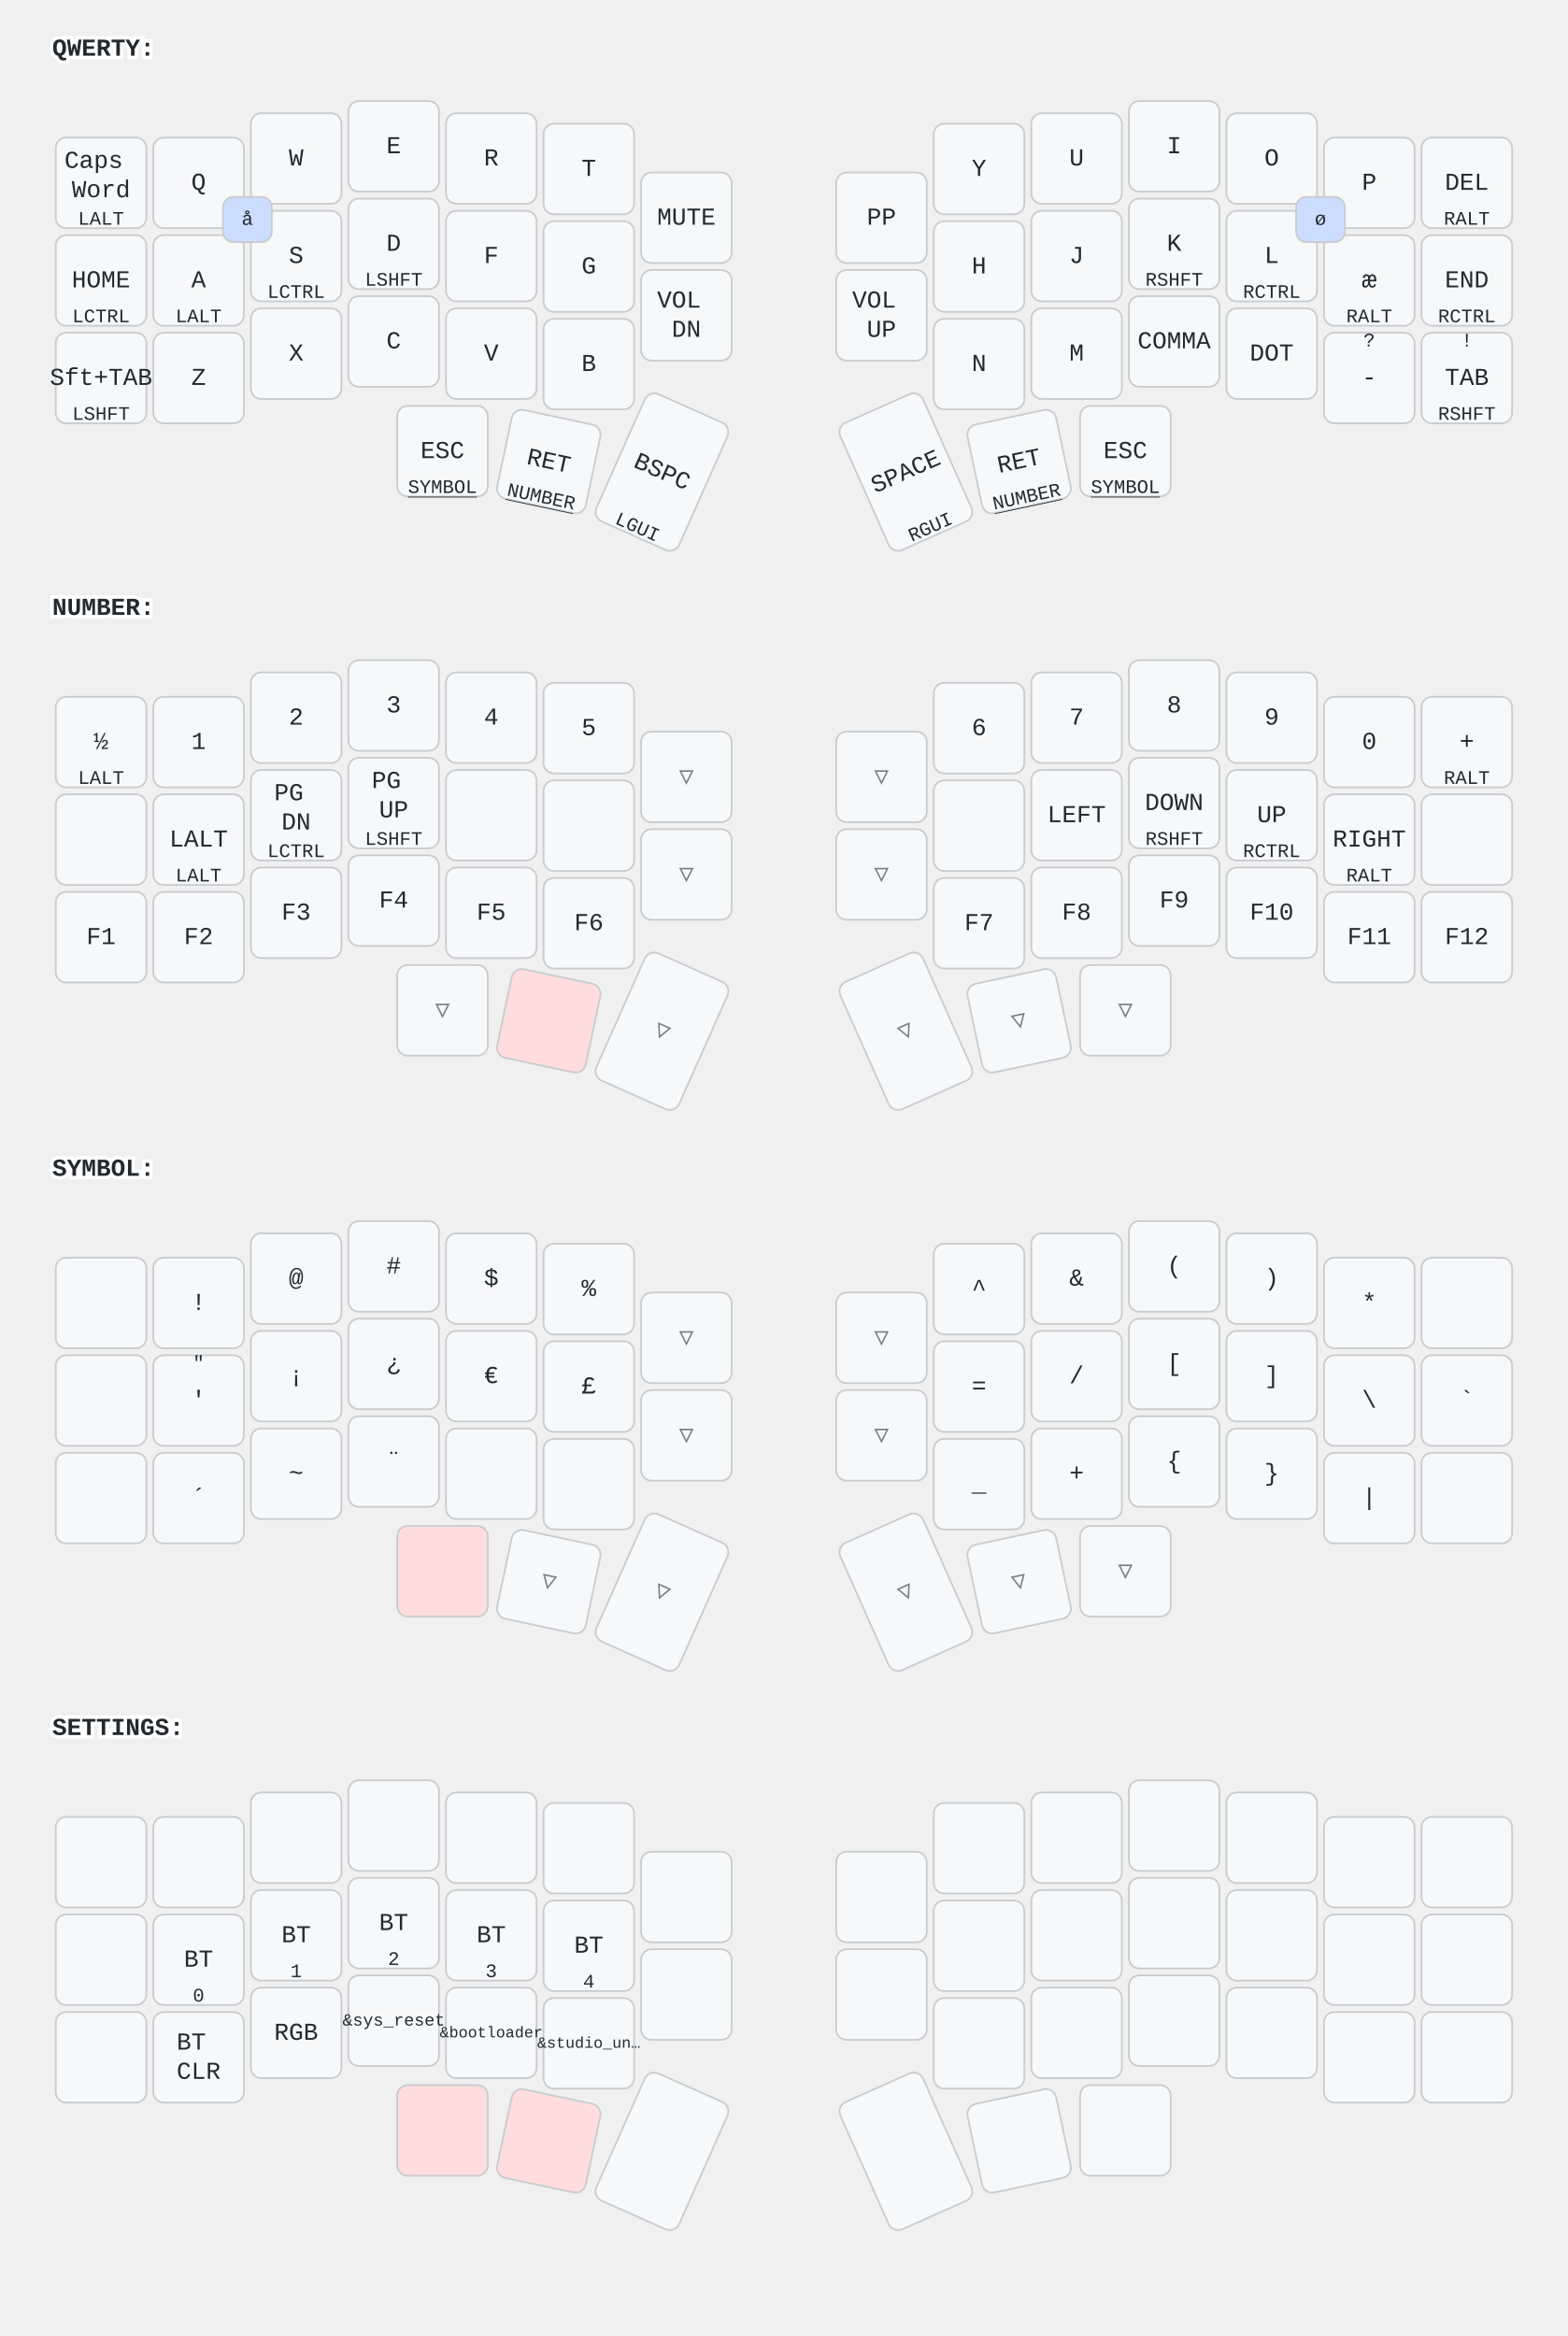
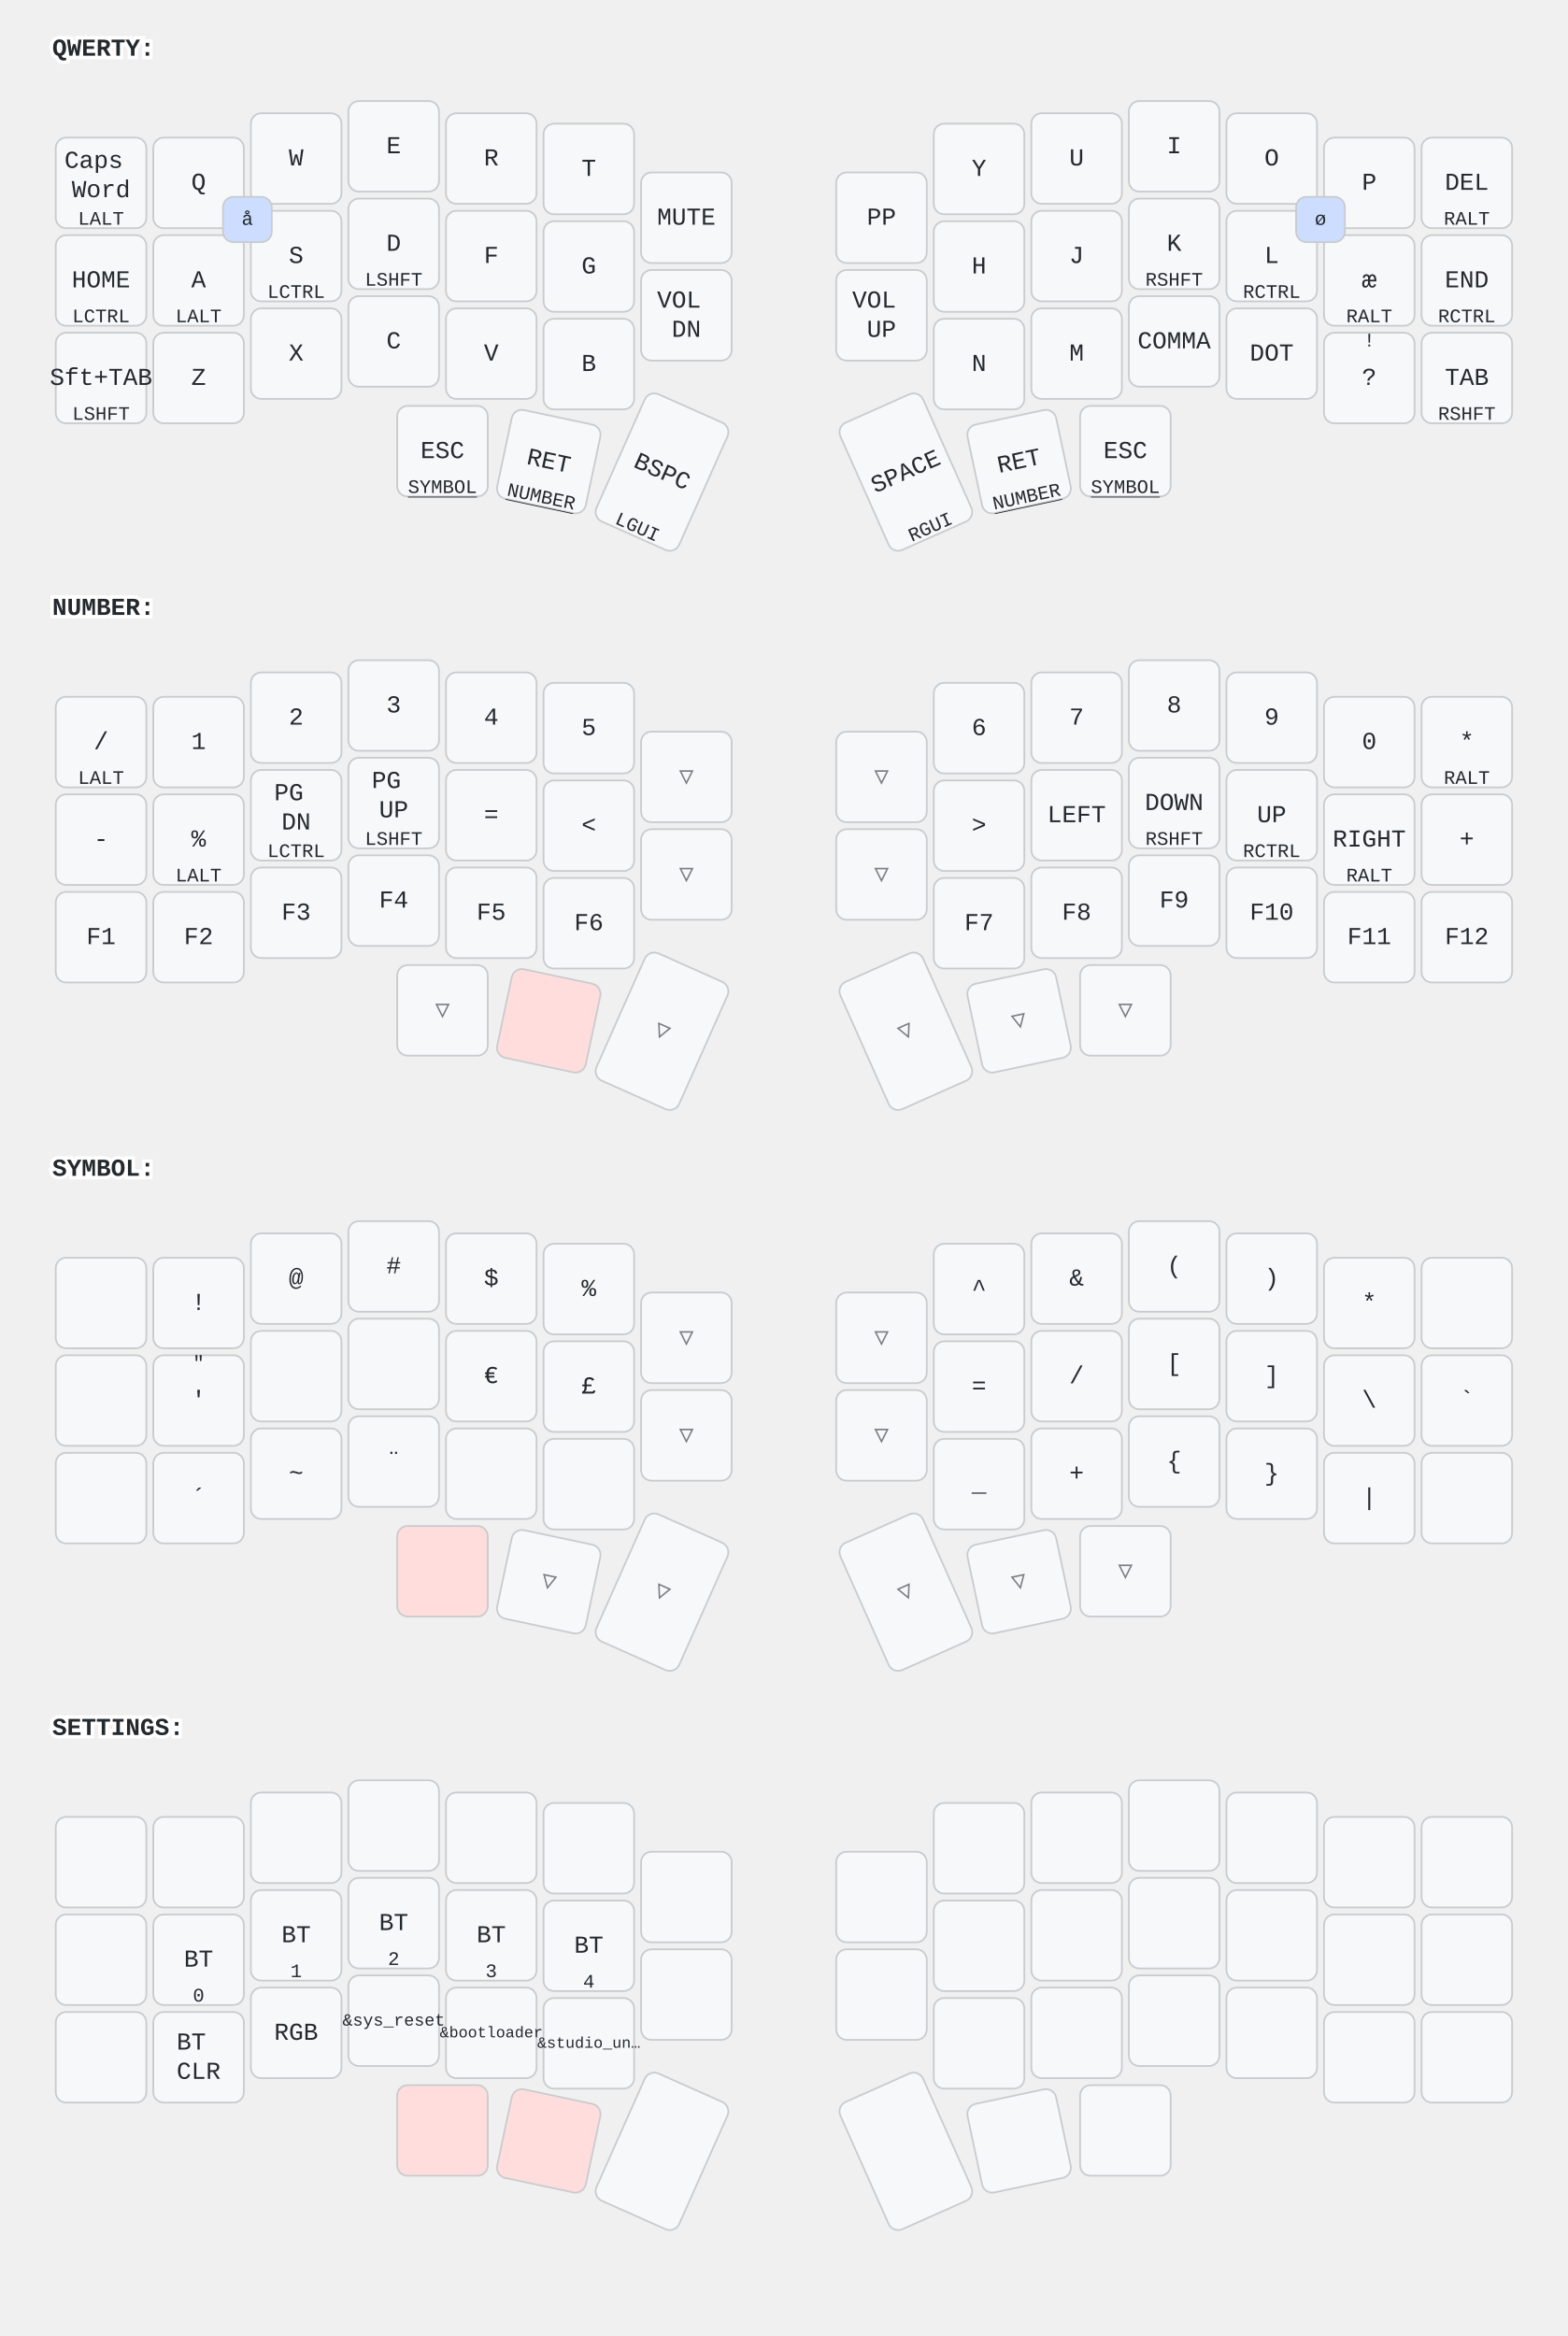
<svg xmlns="http://www.w3.org/2000/svg" width="900" height="1341" viewBox="0 0 900 1341" class="keymap">
  <style>/* inherit to force styles through use tags */
svg path {
    fill: inherit;
}

/* font and background color specifications */
svg.keymap {
    font-family: SFMono-Regular,Consolas,Liberation Mono,Menlo,monospace;
    font-size: 14px;
    font-kerning: normal;
    text-rendering: optimizeLegibility;
    fill: #24292e;
}

/* default key styling */
rect.key {
    fill: #f6f8fa;
}

rect.key, rect.combo {
    stroke: #c9cccf;
    stroke-width: 1;
}

/* default key side styling, only used is draw_key_sides is set */
rect.side {
    filter: brightness(90%);
}

/* color accent for combo boxes */
rect.combo, rect.combo-separate {
    fill: #cdf;
}

/* color accent for held keys */
rect.held, rect.combo.held {
    fill: #fdd;
}

/* color accent for ghost (optional) keys */
rect.ghost, rect.combo.ghost {
    stroke-dasharray: 4, 4;
    stroke-width: 2;
}

text {
    text-anchor: middle;
    dominant-baseline: middle;
}

/* styling for layer labels */
text.label {
    font-weight: bold;
    text-anchor: start;
    stroke: white;
    stroke-width: 4;
    paint-order: stroke;
}

/* styling for optional footer */
text.footer {
    text-anchor: end;
    dominant-baseline: auto;
    stroke: white;
    stroke-width: 4;
    paint-order: stroke;
}

/* styling for combo tap, and key non-tap label text */
text.combo, text.hold, text.shifted, text.left, text.right, text.tl, text.tr, text.bl, text.br {
    font-size: 11px;
}

text.hold, text.bl, text.br {
    text-anchor: middle;
    dominant-baseline: auto;
}

text.shifted, text.tl, text.tr {
    text-anchor: middle;
    dominant-baseline: hanging;
}

text.left, text.tl, text.bl {
    text-anchor: start;
}

text.right, text.tr, text.br {
    text-anchor: end;
}

text.layer-activator {
    text-decoration: underline;
}

/* styling for hold/shifted label text in combo box */
text.combo.hold, text.combo.shifted, text.combo.left, text.combo.right {
    font-size: 8px;
}

/* lighter symbol for transparent keys */
text.trans {
    fill: #7b7e81;
}

/* styling for combo dendrons */
path.combo {
    stroke-width: 1;
    stroke: gray;
    fill: none;
}

/* Start Tabler Icons Cleanup */
/* cannot use height/width with glyphs */
.icon-tabler &gt; path {
    fill: inherit;
    stroke: inherit;
    stroke-width: 2;
}
/* hide tabler's default box */
.icon-tabler &gt; path[stroke="none"][fill="none"] {
    visibility: hidden;
}
/* End Tabler Icons Cleanup */
</style>
  <g transform="translate(30, 0)" class="layer-QWERTY">
    <text x="0" y="28" class="label" id="QWERTY">QWERTY:</text>
    <g transform="translate(0, 56)">
      <g transform="translate(28, 49)" class="key keypos-0">
        <rect rx="6" ry="6" x="-26" y="-26" width="52" height="52" class="key" />
        <text x="0" y="0" class="key tap">
          <tspan x="0" dy="-0.9em">Caps</tspan>
          <tspan x="0" dy="1.2em">Word</tspan>
        </text>
        <text x="0" y="24" class="key hold">LALT</text>
      </g>
      <g transform="translate(84, 49)" class="key keypos-1">
        <rect rx="6" ry="6" x="-26" y="-26" width="52" height="52" class="key" />
        <text x="0" y="0" class="key tap">Q</text>
      </g>
      <g transform="translate(140, 35)" class="key keypos-2">
        <rect rx="6" ry="6" x="-26" y="-26" width="52" height="52" class="key" />
        <text x="0" y="0" class="key tap">W</text>
      </g>
      <g transform="translate(196, 28)" class="key keypos-3">
        <rect rx="6" ry="6" x="-26" y="-26" width="52" height="52" class="key" />
        <text x="0" y="0" class="key tap">E</text>
      </g>
      <g transform="translate(252, 35)" class="key keypos-4">
        <rect rx="6" ry="6" x="-26" y="-26" width="52" height="52" class="key" />
        <text x="0" y="0" class="key tap">R</text>
      </g>
      <g transform="translate(308, 41)" class="key keypos-5">
        <rect rx="6" ry="6" x="-26" y="-26" width="52" height="52" class="key" />
        <text x="0" y="0" class="key tap">T</text>
      </g>
      <g transform="translate(364, 69)" class="key keypos-6">
        <rect rx="6" ry="6" x="-26" y="-26" width="52" height="52" class="key" />
        <text x="0" y="0" class="key tap">MUTE</text>
      </g>
      <g transform="translate(476, 69)" class="key keypos-7">
        <rect rx="6" ry="6" x="-26" y="-26" width="52" height="52" class="key" />
        <text x="0" y="0" class="key tap">PP</text>
      </g>
      <g transform="translate(532, 41)" class="key keypos-8">
        <rect rx="6" ry="6" x="-26" y="-26" width="52" height="52" class="key" />
        <text x="0" y="0" class="key tap">Y</text>
      </g>
      <g transform="translate(588, 35)" class="key keypos-9">
        <rect rx="6" ry="6" x="-26" y="-26" width="52" height="52" class="key" />
        <text x="0" y="0" class="key tap">U</text>
      </g>
      <g transform="translate(644, 28)" class="key keypos-10">
        <rect rx="6" ry="6" x="-26" y="-26" width="52" height="52" class="key" />
        <text x="0" y="0" class="key tap">I</text>
      </g>
      <g transform="translate(700, 35)" class="key keypos-11">
        <rect rx="6" ry="6" x="-26" y="-26" width="52" height="52" class="key" />
        <text x="0" y="0" class="key tap">O</text>
      </g>
      <g transform="translate(756, 49)" class="key keypos-12">
        <rect rx="6" ry="6" x="-26" y="-26" width="52" height="52" class="key" />
        <text x="0" y="0" class="key tap">P</text>
      </g>
      <g transform="translate(812, 49)" class="key keypos-13">
        <rect rx="6" ry="6" x="-26" y="-26" width="52" height="52" class="key" />
        <text x="0" y="0" class="key tap">DEL</text>
        <text x="0" y="24" class="key hold">RALT</text>
      </g>
      <g transform="translate(28, 105)" class="key keypos-14">
        <rect rx="6" ry="6" x="-26" y="-26" width="52" height="52" class="key" />
        <text x="0" y="0" class="key tap">HOME</text>
        <text x="0" y="24" class="key hold">LCTRL</text>
      </g>
      <g transform="translate(84, 105)" class="key keypos-15">
        <rect rx="6" ry="6" x="-26" y="-26" width="52" height="52" class="key" />
        <text x="0" y="0" class="key tap">A</text>
        <text x="0" y="24" class="key hold">LALT</text>
      </g>
      <g transform="translate(140, 91)" class="key keypos-16">
        <rect rx="6" ry="6" x="-26" y="-26" width="52" height="52" class="key" />
        <text x="0" y="0" class="key tap">S</text>
        <text x="0" y="24" class="key hold">LCTRL</text>
      </g>
      <g transform="translate(196, 84)" class="key keypos-17">
        <rect rx="6" ry="6" x="-26" y="-26" width="52" height="52" class="key" />
        <text x="0" y="0" class="key tap">D</text>
        <text x="0" y="24" class="key hold">LSHFT</text>
      </g>
      <g transform="translate(252, 91)" class="key keypos-18">
        <rect rx="6" ry="6" x="-26" y="-26" width="52" height="52" class="key" />
        <text x="0" y="0" class="key tap">F</text>
      </g>
      <g transform="translate(308, 97)" class="key keypos-19">
        <rect rx="6" ry="6" x="-26" y="-26" width="52" height="52" class="key" />
        <text x="0" y="0" class="key tap">G</text>
      </g>
      <g transform="translate(364, 125)" class="key keypos-20">
        <rect rx="6" ry="6" x="-26" y="-26" width="52" height="52" class="key" />
        <text x="0" y="0" class="key tap">
          <tspan x="0" dy="-0.6em">VOL</tspan>
          <tspan x="0" dy="1.2em">DN</tspan>
        </text>
      </g>
      <g transform="translate(476, 125)" class="key keypos-21">
        <rect rx="6" ry="6" x="-26" y="-26" width="52" height="52" class="key" />
        <text x="0" y="0" class="key tap">
          <tspan x="0" dy="-0.6em">VOL</tspan>
          <tspan x="0" dy="1.2em">UP</tspan>
        </text>
      </g>
      <g transform="translate(532, 97)" class="key keypos-22">
        <rect rx="6" ry="6" x="-26" y="-26" width="52" height="52" class="key" />
        <text x="0" y="0" class="key tap">H</text>
      </g>
      <g transform="translate(588, 91)" class="key keypos-23">
        <rect rx="6" ry="6" x="-26" y="-26" width="52" height="52" class="key" />
        <text x="0" y="0" class="key tap">J</text>
      </g>
      <g transform="translate(644, 84)" class="key keypos-24">
        <rect rx="6" ry="6" x="-26" y="-26" width="52" height="52" class="key" />
        <text x="0" y="0" class="key tap">K</text>
        <text x="0" y="24" class="key hold">RSHFT</text>
      </g>
      <g transform="translate(700, 91)" class="key keypos-25">
        <rect rx="6" ry="6" x="-26" y="-26" width="52" height="52" class="key" />
        <text x="0" y="0" class="key tap">L</text>
        <text x="0" y="24" class="key hold">RCTRL</text>
      </g>
      <g transform="translate(756, 105)" class="key keypos-26">
        <rect rx="6" ry="6" x="-26" y="-26" width="52" height="52" class="key" />
        <text x="0" y="0" class="key tap">æ</text>
        <text x="0" y="24" class="key hold">RALT</text>
      </g>
      <g transform="translate(812, 105)" class="key keypos-27">
        <rect rx="6" ry="6" x="-26" y="-26" width="52" height="52" class="key" />
        <text x="0" y="0" class="key tap">END</text>
        <text x="0" y="24" class="key hold">RCTRL</text>
      </g>
      <g transform="translate(28, 161)" class="key keypos-28">
        <rect rx="6" ry="6" x="-26" y="-26" width="52" height="52" class="key" />
        <text x="0" y="0" class="key tap">Sft+TAB</text>
        <text x="0" y="24" class="key hold">LSHFT</text>
      </g>
      <g transform="translate(84, 161)" class="key keypos-29">
        <rect rx="6" ry="6" x="-26" y="-26" width="52" height="52" class="key" />
        <text x="0" y="0" class="key tap">Z</text>
      </g>
      <g transform="translate(140, 147)" class="key keypos-30">
        <rect rx="6" ry="6" x="-26" y="-26" width="52" height="52" class="key" />
        <text x="0" y="0" class="key tap">X</text>
      </g>
      <g transform="translate(196, 140)" class="key keypos-31">
        <rect rx="6" ry="6" x="-26" y="-26" width="52" height="52" class="key" />
        <text x="0" y="0" class="key tap">C</text>
      </g>
      <g transform="translate(252, 147)" class="key keypos-32">
        <rect rx="6" ry="6" x="-26" y="-26" width="52" height="52" class="key" />
        <text x="0" y="0" class="key tap">V</text>
      </g>
      <g transform="translate(308, 153)" class="key keypos-33">
        <rect rx="6" ry="6" x="-26" y="-26" width="52" height="52" class="key" />
        <text x="0" y="0" class="key tap">B</text>
      </g>
      <g transform="translate(532, 153)" class="key keypos-34">
        <rect rx="6" ry="6" x="-26" y="-26" width="52" height="52" class="key" />
        <text x="0" y="0" class="key tap">N</text>
      </g>
      <g transform="translate(588, 147)" class="key keypos-35">
        <rect rx="6" ry="6" x="-26" y="-26" width="52" height="52" class="key" />
        <text x="0" y="0" class="key tap">M</text>
      </g>
      <g transform="translate(644, 140)" class="key keypos-36">
        <rect rx="6" ry="6" x="-26" y="-26" width="52" height="52" class="key" />
        <text x="0" y="0" class="key tap">COMMA</text>
      </g>
      <g transform="translate(700, 147)" class="key keypos-37">
        <rect rx="6" ry="6" x="-26" y="-26" width="52" height="52" class="key" />
        <text x="0" y="0" class="key tap">DOT</text>
      </g>
      <g transform="translate(756, 161)" class="key keypos-38">
        <rect rx="6" ry="6" x="-26" y="-26" width="52" height="52" class="key" />
-         <text x="0" y="0" class="key tap">-</text>
-         <text x="0" y="-24" class="key shifted">?</text>
+         <text x="0" y="0" class="key tap">?</text>
+         <text x="0" y="-24" class="key shifted">!</text>
      </g>
      <g transform="translate(812, 161)" class="key keypos-39">
        <rect rx="6" ry="6" x="-26" y="-26" width="52" height="52" class="key" />
        <text x="0" y="0" class="key tap">TAB</text>
        <text x="0" y="24" class="key hold">RSHFT</text>
-         <text x="0" y="-24" class="key shifted">!</text>
      </g>
      <g transform="translate(224, 203)" class="key keypos-40">
        <rect rx="6" ry="6" x="-26" y="-26" width="52" height="52" class="key" />
        <text x="0" y="0" class="key tap">ESC</text>
        <a href="#SYMBOL">
          <text x="0" y="24" class="key hold layer-activator">SYMBOL</text>
        </a>
      </g>
      <g transform="translate(285, 209) rotate(12.0)" class="key keypos-41">
        <rect rx="6" ry="6" x="-26" y="-26" width="52" height="52" class="key" />
        <text x="0" y="0" class="key tap">RET</text>
        <a href="#NUMBER">
          <text x="0" y="24" class="key hold layer-activator">NUMBER</text>
        </a>
      </g>
      <g transform="translate(350, 215) rotate(24.0)" class="key keypos-42">
        <rect rx="6" ry="6" x="-26" y="-40" width="52" height="80" class="key" />
        <text x="0" y="0" class="key tap">BSPC</text>
        <text x="0" y="38" class="key hold">LGUI</text>
      </g>
      <g transform="translate(490, 215) rotate(-24.0)" class="key keypos-43">
        <rect rx="6" ry="6" x="-26" y="-40" width="52" height="80" class="key" />
        <text x="0" y="0" class="key tap">SPACE</text>
        <text x="0" y="38" class="key hold">RGUI</text>
      </g>
      <g transform="translate(555, 209) rotate(-12.0)" class="key keypos-44">
        <rect rx="6" ry="6" x="-26" y="-26" width="52" height="52" class="key" />
        <text x="0" y="0" class="key tap">RET</text>
        <a href="#NUMBER">
          <text x="0" y="24" class="key hold layer-activator">NUMBER</text>
        </a>
      </g>
      <g transform="translate(616, 203)" class="key keypos-45">
        <rect rx="6" ry="6" x="-26" y="-26" width="52" height="52" class="key" />
        <text x="0" y="0" class="key tap">ESC</text>
        <a href="#SYMBOL">
          <text x="0" y="24" class="key hold layer-activator">SYMBOL</text>
        </a>
      </g>
      <g class="combo combopos-0">
        <rect rx="6" ry="6" x="98" y="57" width="28" height="26" class="combo" />
        <text x="112" y="70" class="combo tap">å</text>
      </g>
      <g class="combo combopos-1">
        <rect rx="6" ry="6" x="714" y="57" width="28" height="26" class="combo" />
        <text x="728" y="70" class="combo tap">ø</text>
      </g>
    </g>
  </g>
  <g transform="translate(30, 321)" class="layer-NUMBER">
    <text x="0" y="28" class="label" id="NUMBER">NUMBER:</text>
    <g transform="translate(0, 56)">
      <g transform="translate(28, 49)" class="key keypos-0">
        <rect rx="6" ry="6" x="-26" y="-26" width="52" height="52" class="key" />
-         <text x="0" y="0" class="key tap">½</text>
+         <text x="0" y="0" class="key tap">/</text>
        <text x="0" y="24" class="key hold">LALT</text>
      </g>
      <g transform="translate(84, 49)" class="key keypos-1">
        <rect rx="6" ry="6" x="-26" y="-26" width="52" height="52" class="key" />
        <text x="0" y="0" class="key tap">1</text>
      </g>
      <g transform="translate(140, 35)" class="key keypos-2">
        <rect rx="6" ry="6" x="-26" y="-26" width="52" height="52" class="key" />
        <text x="0" y="0" class="key tap">2</text>
      </g>
      <g transform="translate(196, 28)" class="key keypos-3">
        <rect rx="6" ry="6" x="-26" y="-26" width="52" height="52" class="key" />
        <text x="0" y="0" class="key tap">3</text>
      </g>
      <g transform="translate(252, 35)" class="key keypos-4">
        <rect rx="6" ry="6" x="-26" y="-26" width="52" height="52" class="key" />
        <text x="0" y="0" class="key tap">4</text>
      </g>
      <g transform="translate(308, 41)" class="key keypos-5">
        <rect rx="6" ry="6" x="-26" y="-26" width="52" height="52" class="key" />
        <text x="0" y="0" class="key tap">5</text>
      </g>
      <g transform="translate(364, 69)" class="key trans keypos-6">
        <rect rx="6" ry="6" x="-26" y="-26" width="52" height="52" class="key trans" />
        <text x="0" y="0" class="key trans tap">▽</text>
      </g>
      <g transform="translate(476, 69)" class="key trans keypos-7">
        <rect rx="6" ry="6" x="-26" y="-26" width="52" height="52" class="key trans" />
        <text x="0" y="0" class="key trans tap">▽</text>
      </g>
      <g transform="translate(532, 41)" class="key keypos-8">
        <rect rx="6" ry="6" x="-26" y="-26" width="52" height="52" class="key" />
        <text x="0" y="0" class="key tap">6</text>
      </g>
      <g transform="translate(588, 35)" class="key keypos-9">
        <rect rx="6" ry="6" x="-26" y="-26" width="52" height="52" class="key" />
        <text x="0" y="0" class="key tap">7</text>
      </g>
      <g transform="translate(644, 28)" class="key keypos-10">
        <rect rx="6" ry="6" x="-26" y="-26" width="52" height="52" class="key" />
        <text x="0" y="0" class="key tap">8</text>
      </g>
      <g transform="translate(700, 35)" class="key keypos-11">
        <rect rx="6" ry="6" x="-26" y="-26" width="52" height="52" class="key" />
        <text x="0" y="0" class="key tap">9</text>
      </g>
      <g transform="translate(756, 49)" class="key keypos-12">
        <rect rx="6" ry="6" x="-26" y="-26" width="52" height="52" class="key" />
        <text x="0" y="0" class="key tap">0</text>
      </g>
      <g transform="translate(812, 49)" class="key keypos-13">
        <rect rx="6" ry="6" x="-26" y="-26" width="52" height="52" class="key" />
-         <text x="0" y="0" class="key tap">+</text>
+         <text x="0" y="0" class="key tap">*</text>
        <text x="0" y="24" class="key hold">RALT</text>
      </g>
      <g transform="translate(28, 105)" class="key keypos-14">
        <rect rx="6" ry="6" x="-26" y="-26" width="52" height="52" class="key" />
+         <text x="0" y="0" class="key tap">-</text>
      </g>
      <g transform="translate(84, 105)" class="key keypos-15">
        <rect rx="6" ry="6" x="-26" y="-26" width="52" height="52" class="key" />
-         <text x="0" y="0" class="key tap">LALT</text>
+         <text x="0" y="0" class="key tap">%</text>
        <text x="0" y="24" class="key hold">LALT</text>
      </g>
      <g transform="translate(140, 91)" class="key keypos-16">
        <rect rx="6" ry="6" x="-26" y="-26" width="52" height="52" class="key" />
        <text x="0" y="0" class="key tap">
          <tspan x="0" dy="-0.9em">PG</tspan>
          <tspan x="0" dy="1.2em">DN</tspan>
        </text>
        <text x="0" y="24" class="key hold">LCTRL</text>
      </g>
      <g transform="translate(196, 84)" class="key keypos-17">
        <rect rx="6" ry="6" x="-26" y="-26" width="52" height="52" class="key" />
        <text x="0" y="0" class="key tap">
          <tspan x="0" dy="-0.9em">PG</tspan>
          <tspan x="0" dy="1.2em">UP</tspan>
        </text>
        <text x="0" y="24" class="key hold">LSHFT</text>
      </g>
      <g transform="translate(252, 91)" class="key keypos-18">
        <rect rx="6" ry="6" x="-26" y="-26" width="52" height="52" class="key" />
+         <text x="0" y="0" class="key tap">=</text>
      </g>
      <g transform="translate(308, 97)" class="key keypos-19">
        <rect rx="6" ry="6" x="-26" y="-26" width="52" height="52" class="key" />
+         <text x="0" y="0" class="key tap">&lt;</text>
      </g>
      <g transform="translate(364, 125)" class="key trans keypos-20">
        <rect rx="6" ry="6" x="-26" y="-26" width="52" height="52" class="key trans" />
        <text x="0" y="0" class="key trans tap">▽</text>
      </g>
      <g transform="translate(476, 125)" class="key trans keypos-21">
        <rect rx="6" ry="6" x="-26" y="-26" width="52" height="52" class="key trans" />
        <text x="0" y="0" class="key trans tap">▽</text>
      </g>
      <g transform="translate(532, 97)" class="key keypos-22">
        <rect rx="6" ry="6" x="-26" y="-26" width="52" height="52" class="key" />
+         <text x="0" y="0" class="key tap">&gt;</text>
      </g>
      <g transform="translate(588, 91)" class="key keypos-23">
        <rect rx="6" ry="6" x="-26" y="-26" width="52" height="52" class="key" />
        <text x="0" y="0" class="key tap">LEFT</text>
      </g>
      <g transform="translate(644, 84)" class="key keypos-24">
        <rect rx="6" ry="6" x="-26" y="-26" width="52" height="52" class="key" />
        <text x="0" y="0" class="key tap">DOWN</text>
        <text x="0" y="24" class="key hold">RSHFT</text>
      </g>
      <g transform="translate(700, 91)" class="key keypos-25">
        <rect rx="6" ry="6" x="-26" y="-26" width="52" height="52" class="key" />
        <text x="0" y="0" class="key tap">UP</text>
        <text x="0" y="24" class="key hold">RCTRL</text>
      </g>
      <g transform="translate(756, 105)" class="key keypos-26">
        <rect rx="6" ry="6" x="-26" y="-26" width="52" height="52" class="key" />
        <text x="0" y="0" class="key tap">RIGHT</text>
        <text x="0" y="24" class="key hold">RALT</text>
      </g>
      <g transform="translate(812, 105)" class="key keypos-27">
        <rect rx="6" ry="6" x="-26" y="-26" width="52" height="52" class="key" />
+         <text x="0" y="0" class="key tap">+</text>
      </g>
      <g transform="translate(28, 161)" class="key keypos-28">
        <rect rx="6" ry="6" x="-26" y="-26" width="52" height="52" class="key" />
        <text x="0" y="0" class="key tap">F1</text>
      </g>
      <g transform="translate(84, 161)" class="key keypos-29">
        <rect rx="6" ry="6" x="-26" y="-26" width="52" height="52" class="key" />
        <text x="0" y="0" class="key tap">F2</text>
      </g>
      <g transform="translate(140, 147)" class="key keypos-30">
        <rect rx="6" ry="6" x="-26" y="-26" width="52" height="52" class="key" />
        <text x="0" y="0" class="key tap">F3</text>
      </g>
      <g transform="translate(196, 140)" class="key keypos-31">
        <rect rx="6" ry="6" x="-26" y="-26" width="52" height="52" class="key" />
        <text x="0" y="0" class="key tap">F4</text>
      </g>
      <g transform="translate(252, 147)" class="key keypos-32">
        <rect rx="6" ry="6" x="-26" y="-26" width="52" height="52" class="key" />
        <text x="0" y="0" class="key tap">F5</text>
      </g>
      <g transform="translate(308, 153)" class="key keypos-33">
        <rect rx="6" ry="6" x="-26" y="-26" width="52" height="52" class="key" />
        <text x="0" y="0" class="key tap">F6</text>
      </g>
      <g transform="translate(532, 153)" class="key keypos-34">
        <rect rx="6" ry="6" x="-26" y="-26" width="52" height="52" class="key" />
        <text x="0" y="0" class="key tap">F7</text>
      </g>
      <g transform="translate(588, 147)" class="key keypos-35">
        <rect rx="6" ry="6" x="-26" y="-26" width="52" height="52" class="key" />
        <text x="0" y="0" class="key tap">F8</text>
      </g>
      <g transform="translate(644, 140)" class="key keypos-36">
        <rect rx="6" ry="6" x="-26" y="-26" width="52" height="52" class="key" />
        <text x="0" y="0" class="key tap">F9</text>
      </g>
      <g transform="translate(700, 147)" class="key keypos-37">
        <rect rx="6" ry="6" x="-26" y="-26" width="52" height="52" class="key" />
        <text x="0" y="0" class="key tap">F10</text>
      </g>
      <g transform="translate(756, 161)" class="key keypos-38">
        <rect rx="6" ry="6" x="-26" y="-26" width="52" height="52" class="key" />
        <text x="0" y="0" class="key tap">F11</text>
      </g>
      <g transform="translate(812, 161)" class="key keypos-39">
        <rect rx="6" ry="6" x="-26" y="-26" width="52" height="52" class="key" />
        <text x="0" y="0" class="key tap">F12</text>
      </g>
      <g transform="translate(224, 203)" class="key trans keypos-40">
        <rect rx="6" ry="6" x="-26" y="-26" width="52" height="52" class="key trans" />
        <text x="0" y="0" class="key trans tap">▽</text>
      </g>
      <g transform="translate(285, 209) rotate(12.0)" class="key held keypos-41">
        <rect rx="6" ry="6" x="-26" y="-26" width="52" height="52" class="key held" />
      </g>
      <g transform="translate(350, 215) rotate(24.0)" class="key trans keypos-42">
        <rect rx="6" ry="6" x="-26" y="-40" width="52" height="80" class="key trans" />
        <text x="0" y="0" class="key trans tap">▽</text>
      </g>
      <g transform="translate(490, 215) rotate(-24.0)" class="key trans keypos-43">
        <rect rx="6" ry="6" x="-26" y="-40" width="52" height="80" class="key trans" />
        <text x="0" y="0" class="key trans tap">▽</text>
      </g>
      <g transform="translate(555, 209) rotate(-12.0)" class="key trans keypos-44">
        <rect rx="6" ry="6" x="-26" y="-26" width="52" height="52" class="key trans" />
        <text x="0" y="0" class="key trans tap">▽</text>
      </g>
      <g transform="translate(616, 203)" class="key trans keypos-45">
        <rect rx="6" ry="6" x="-26" y="-26" width="52" height="52" class="key trans" />
        <text x="0" y="0" class="key trans tap">▽</text>
      </g>
    </g>
  </g>
  <g transform="translate(30, 643)" class="layer-SYMBOL">
    <text x="0" y="28" class="label" id="SYMBOL">SYMBOL:</text>
    <g transform="translate(0, 56)">
      <g transform="translate(28, 49)" class="key keypos-0">
        <rect rx="6" ry="6" x="-26" y="-26" width="52" height="52" class="key" />
      </g>
      <g transform="translate(84, 49)" class="key keypos-1">
        <rect rx="6" ry="6" x="-26" y="-26" width="52" height="52" class="key" />
        <text x="0" y="0" class="key tap">!</text>
      </g>
      <g transform="translate(140, 35)" class="key keypos-2">
        <rect rx="6" ry="6" x="-26" y="-26" width="52" height="52" class="key" />
        <text x="0" y="0" class="key tap">@</text>
      </g>
      <g transform="translate(196, 28)" class="key keypos-3">
        <rect rx="6" ry="6" x="-26" y="-26" width="52" height="52" class="key" />
        <text x="0" y="0" class="key tap">#</text>
      </g>
      <g transform="translate(252, 35)" class="key keypos-4">
        <rect rx="6" ry="6" x="-26" y="-26" width="52" height="52" class="key" />
        <text x="0" y="0" class="key tap">$</text>
      </g>
      <g transform="translate(308, 41)" class="key keypos-5">
        <rect rx="6" ry="6" x="-26" y="-26" width="52" height="52" class="key" />
        <text x="0" y="0" class="key tap">%</text>
      </g>
      <g transform="translate(364, 69)" class="key trans keypos-6">
        <rect rx="6" ry="6" x="-26" y="-26" width="52" height="52" class="key trans" />
        <text x="0" y="0" class="key trans tap">▽</text>
      </g>
      <g transform="translate(476, 69)" class="key trans keypos-7">
        <rect rx="6" ry="6" x="-26" y="-26" width="52" height="52" class="key trans" />
        <text x="0" y="0" class="key trans tap">▽</text>
      </g>
      <g transform="translate(532, 41)" class="key keypos-8">
        <rect rx="6" ry="6" x="-26" y="-26" width="52" height="52" class="key" />
        <text x="0" y="0" class="key tap">^</text>
      </g>
      <g transform="translate(588, 35)" class="key keypos-9">
        <rect rx="6" ry="6" x="-26" y="-26" width="52" height="52" class="key" />
        <text x="0" y="0" class="key tap">&amp;</text>
      </g>
      <g transform="translate(644, 28)" class="key keypos-10">
        <rect rx="6" ry="6" x="-26" y="-26" width="52" height="52" class="key" />
        <text x="0" y="0" class="key tap">(</text>
      </g>
      <g transform="translate(700, 35)" class="key keypos-11">
        <rect rx="6" ry="6" x="-26" y="-26" width="52" height="52" class="key" />
        <text x="0" y="0" class="key tap">)</text>
      </g>
      <g transform="translate(756, 49)" class="key keypos-12">
        <rect rx="6" ry="6" x="-26" y="-26" width="52" height="52" class="key" />
        <text x="0" y="0" class="key tap">*</text>
      </g>
      <g transform="translate(812, 49)" class="key keypos-13">
        <rect rx="6" ry="6" x="-26" y="-26" width="52" height="52" class="key" />
      </g>
      <g transform="translate(28, 105)" class="key keypos-14">
        <rect rx="6" ry="6" x="-26" y="-26" width="52" height="52" class="key" />
      </g>
      <g transform="translate(84, 105)" class="key keypos-15">
        <rect rx="6" ry="6" x="-26" y="-26" width="52" height="52" class="key" />
        <text x="0" y="0" class="key tap">'</text>
        <text x="0" y="-24" class="key shifted">"</text>
      </g>
      <g transform="translate(140, 91)" class="key keypos-16">
        <rect rx="6" ry="6" x="-26" y="-26" width="52" height="52" class="key" />
-         <text x="0" y="0" class="key tap">¡</text>
      </g>
      <g transform="translate(196, 84)" class="key keypos-17">
        <rect rx="6" ry="6" x="-26" y="-26" width="52" height="52" class="key" />
-         <text x="0" y="0" class="key tap">¿</text>
      </g>
      <g transform="translate(252, 91)" class="key keypos-18">
        <rect rx="6" ry="6" x="-26" y="-26" width="52" height="52" class="key" />
        <text x="0" y="0" class="key tap">€</text>
      </g>
      <g transform="translate(308, 97)" class="key keypos-19">
        <rect rx="6" ry="6" x="-26" y="-26" width="52" height="52" class="key" />
        <text x="0" y="0" class="key tap">£</text>
      </g>
      <g transform="translate(364, 125)" class="key trans keypos-20">
        <rect rx="6" ry="6" x="-26" y="-26" width="52" height="52" class="key trans" />
        <text x="0" y="0" class="key trans tap">▽</text>
      </g>
      <g transform="translate(476, 125)" class="key trans keypos-21">
        <rect rx="6" ry="6" x="-26" y="-26" width="52" height="52" class="key trans" />
        <text x="0" y="0" class="key trans tap">▽</text>
      </g>
      <g transform="translate(532, 97)" class="key keypos-22">
        <rect rx="6" ry="6" x="-26" y="-26" width="52" height="52" class="key" />
        <text x="0" y="0" class="key tap">=</text>
      </g>
      <g transform="translate(588, 91)" class="key keypos-23">
        <rect rx="6" ry="6" x="-26" y="-26" width="52" height="52" class="key" />
        <text x="0" y="0" class="key tap">/</text>
      </g>
      <g transform="translate(644, 84)" class="key keypos-24">
        <rect rx="6" ry="6" x="-26" y="-26" width="52" height="52" class="key" />
        <text x="0" y="0" class="key tap">[</text>
      </g>
      <g transform="translate(700, 91)" class="key keypos-25">
        <rect rx="6" ry="6" x="-26" y="-26" width="52" height="52" class="key" />
        <text x="0" y="0" class="key tap">]</text>
      </g>
      <g transform="translate(756, 105)" class="key keypos-26">
        <rect rx="6" ry="6" x="-26" y="-26" width="52" height="52" class="key" />
        <text x="0" y="0" class="key tap">\</text>
      </g>
      <g transform="translate(812, 105)" class="key keypos-27">
        <rect rx="6" ry="6" x="-26" y="-26" width="52" height="52" class="key" />
        <text x="0" y="0" class="key tap">`</text>
      </g>
      <g transform="translate(28, 161)" class="key keypos-28">
        <rect rx="6" ry="6" x="-26" y="-26" width="52" height="52" class="key" />
      </g>
      <g transform="translate(84, 161)" class="key keypos-29">
        <rect rx="6" ry="6" x="-26" y="-26" width="52" height="52" class="key" />
        <text x="0" y="0" class="key tap">´</text>
      </g>
      <g transform="translate(140, 147)" class="key keypos-30">
        <rect rx="6" ry="6" x="-26" y="-26" width="52" height="52" class="key" />
        <text x="0" y="0" class="key tap">~</text>
      </g>
      <g transform="translate(196, 140)" class="key keypos-31">
        <rect rx="6" ry="6" x="-26" y="-26" width="52" height="52" class="key" />
        <text x="0" y="0" class="key tap">¨</text>
      </g>
      <g transform="translate(252, 147)" class="key keypos-32">
        <rect rx="6" ry="6" x="-26" y="-26" width="52" height="52" class="key" />
      </g>
      <g transform="translate(308, 153)" class="key keypos-33">
        <rect rx="6" ry="6" x="-26" y="-26" width="52" height="52" class="key" />
      </g>
      <g transform="translate(532, 153)" class="key keypos-34">
        <rect rx="6" ry="6" x="-26" y="-26" width="52" height="52" class="key" />
        <text x="0" y="0" class="key tap">_</text>
      </g>
      <g transform="translate(588, 147)" class="key keypos-35">
        <rect rx="6" ry="6" x="-26" y="-26" width="52" height="52" class="key" />
        <text x="0" y="0" class="key tap">+</text>
      </g>
      <g transform="translate(644, 140)" class="key keypos-36">
        <rect rx="6" ry="6" x="-26" y="-26" width="52" height="52" class="key" />
        <text x="0" y="0" class="key tap">{</text>
      </g>
      <g transform="translate(700, 147)" class="key keypos-37">
        <rect rx="6" ry="6" x="-26" y="-26" width="52" height="52" class="key" />
        <text x="0" y="0" class="key tap">}</text>
      </g>
      <g transform="translate(756, 161)" class="key keypos-38">
        <rect rx="6" ry="6" x="-26" y="-26" width="52" height="52" class="key" />
        <text x="0" y="0" class="key tap">|</text>
      </g>
      <g transform="translate(812, 161)" class="key keypos-39">
        <rect rx="6" ry="6" x="-26" y="-26" width="52" height="52" class="key" />
      </g>
      <g transform="translate(224, 203)" class="key held keypos-40">
        <rect rx="6" ry="6" x="-26" y="-26" width="52" height="52" class="key held" />
      </g>
      <g transform="translate(285, 209) rotate(12.0)" class="key trans keypos-41">
        <rect rx="6" ry="6" x="-26" y="-26" width="52" height="52" class="key trans" />
        <text x="0" y="0" class="key trans tap">▽</text>
      </g>
      <g transform="translate(350, 215) rotate(24.0)" class="key trans keypos-42">
        <rect rx="6" ry="6" x="-26" y="-40" width="52" height="80" class="key trans" />
        <text x="0" y="0" class="key trans tap">▽</text>
      </g>
      <g transform="translate(490, 215) rotate(-24.0)" class="key trans keypos-43">
        <rect rx="6" ry="6" x="-26" y="-40" width="52" height="80" class="key trans" />
        <text x="0" y="0" class="key trans tap">▽</text>
      </g>
      <g transform="translate(555, 209) rotate(-12.0)" class="key trans keypos-44">
        <rect rx="6" ry="6" x="-26" y="-26" width="52" height="52" class="key trans" />
        <text x="0" y="0" class="key trans tap">▽</text>
      </g>
      <g transform="translate(616, 203)" class="key trans keypos-45">
        <rect rx="6" ry="6" x="-26" y="-26" width="52" height="52" class="key trans" />
        <text x="0" y="0" class="key trans tap">▽</text>
      </g>
    </g>
  </g>
  <g transform="translate(30, 964)" class="layer-SETTINGS">
    <text x="0" y="28" class="label" id="SETTINGS">SETTINGS:</text>
    <g transform="translate(0, 56)">
      <g transform="translate(28, 49)" class="key keypos-0">
        <rect rx="6" ry="6" x="-26" y="-26" width="52" height="52" class="key" />
      </g>
      <g transform="translate(84, 49)" class="key keypos-1">
        <rect rx="6" ry="6" x="-26" y="-26" width="52" height="52" class="key" />
      </g>
      <g transform="translate(140, 35)" class="key keypos-2">
        <rect rx="6" ry="6" x="-26" y="-26" width="52" height="52" class="key" />
      </g>
      <g transform="translate(196, 28)" class="key keypos-3">
        <rect rx="6" ry="6" x="-26" y="-26" width="52" height="52" class="key" />
      </g>
      <g transform="translate(252, 35)" class="key keypos-4">
        <rect rx="6" ry="6" x="-26" y="-26" width="52" height="52" class="key" />
      </g>
      <g transform="translate(308, 41)" class="key keypos-5">
        <rect rx="6" ry="6" x="-26" y="-26" width="52" height="52" class="key" />
      </g>
      <g transform="translate(364, 69)" class="key keypos-6">
        <rect rx="6" ry="6" x="-26" y="-26" width="52" height="52" class="key" />
      </g>
      <g transform="translate(476, 69)" class="key keypos-7">
        <rect rx="6" ry="6" x="-26" y="-26" width="52" height="52" class="key" />
      </g>
      <g transform="translate(532, 41)" class="key keypos-8">
        <rect rx="6" ry="6" x="-26" y="-26" width="52" height="52" class="key" />
      </g>
      <g transform="translate(588, 35)" class="key keypos-9">
        <rect rx="6" ry="6" x="-26" y="-26" width="52" height="52" class="key" />
      </g>
      <g transform="translate(644, 28)" class="key keypos-10">
        <rect rx="6" ry="6" x="-26" y="-26" width="52" height="52" class="key" />
      </g>
      <g transform="translate(700, 35)" class="key keypos-11">
        <rect rx="6" ry="6" x="-26" y="-26" width="52" height="52" class="key" />
      </g>
      <g transform="translate(756, 49)" class="key keypos-12">
        <rect rx="6" ry="6" x="-26" y="-26" width="52" height="52" class="key" />
      </g>
      <g transform="translate(812, 49)" class="key keypos-13">
        <rect rx="6" ry="6" x="-26" y="-26" width="52" height="52" class="key" />
      </g>
      <g transform="translate(28, 105)" class="key keypos-14">
        <rect rx="6" ry="6" x="-26" y="-26" width="52" height="52" class="key" />
      </g>
      <g transform="translate(84, 105)" class="key keypos-15">
        <rect rx="6" ry="6" x="-26" y="-26" width="52" height="52" class="key" />
        <text x="0" y="0" class="key tap">BT</text>
        <text x="0" y="24" class="key hold">0</text>
      </g>
      <g transform="translate(140, 91)" class="key keypos-16">
        <rect rx="6" ry="6" x="-26" y="-26" width="52" height="52" class="key" />
        <text x="0" y="0" class="key tap">BT</text>
        <text x="0" y="24" class="key hold">1</text>
      </g>
      <g transform="translate(196, 84)" class="key keypos-17">
        <rect rx="6" ry="6" x="-26" y="-26" width="52" height="52" class="key" />
        <text x="0" y="0" class="key tap">BT</text>
        <text x="0" y="24" class="key hold">2</text>
      </g>
      <g transform="translate(252, 91)" class="key keypos-18">
        <rect rx="6" ry="6" x="-26" y="-26" width="52" height="52" class="key" />
        <text x="0" y="0" class="key tap">BT</text>
        <text x="0" y="24" class="key hold">3</text>
      </g>
      <g transform="translate(308, 97)" class="key keypos-19">
        <rect rx="6" ry="6" x="-26" y="-26" width="52" height="52" class="key" />
        <text x="0" y="0" class="key tap">BT</text>
        <text x="0" y="24" class="key hold">4</text>
      </g>
      <g transform="translate(364, 125)" class="key keypos-20">
        <rect rx="6" ry="6" x="-26" y="-26" width="52" height="52" class="key" />
      </g>
      <g transform="translate(476, 125)" class="key keypos-21">
        <rect rx="6" ry="6" x="-26" y="-26" width="52" height="52" class="key" />
      </g>
      <g transform="translate(532, 97)" class="key keypos-22">
        <rect rx="6" ry="6" x="-26" y="-26" width="52" height="52" class="key" />
      </g>
      <g transform="translate(588, 91)" class="key keypos-23">
        <rect rx="6" ry="6" x="-26" y="-26" width="52" height="52" class="key" />
      </g>
      <g transform="translate(644, 84)" class="key keypos-24">
        <rect rx="6" ry="6" x="-26" y="-26" width="52" height="52" class="key" />
      </g>
      <g transform="translate(700, 91)" class="key keypos-25">
        <rect rx="6" ry="6" x="-26" y="-26" width="52" height="52" class="key" />
      </g>
      <g transform="translate(756, 105)" class="key keypos-26">
        <rect rx="6" ry="6" x="-26" y="-26" width="52" height="52" class="key" />
      </g>
      <g transform="translate(812, 105)" class="key keypos-27">
        <rect rx="6" ry="6" x="-26" y="-26" width="52" height="52" class="key" />
      </g>
      <g transform="translate(28, 161)" class="key keypos-28">
        <rect rx="6" ry="6" x="-26" y="-26" width="52" height="52" class="key" />
      </g>
      <g transform="translate(84, 161)" class="key keypos-29">
        <rect rx="6" ry="6" x="-26" y="-26" width="52" height="52" class="key" />
        <text x="0" y="0" class="key tap">
          <tspan x="0" dy="-0.6em">BT</tspan>
          <tspan x="0" dy="1.2em">CLR</tspan>
        </text>
      </g>
      <g transform="translate(140, 147)" class="key keypos-30">
        <rect rx="6" ry="6" x="-26" y="-26" width="52" height="52" class="key" />
        <text x="0" y="0" class="key tap">RGB</text>
      </g>
      <g transform="translate(196, 140)" class="key keypos-31">
        <rect rx="6" ry="6" x="-26" y="-26" width="52" height="52" class="key" />
        <text x="0" y="0" class="key tap">
          <tspan style="font-size: 70%">&amp;sys_reset</tspan>
        </text>
      </g>
      <g transform="translate(252, 147)" class="key keypos-32">
        <rect rx="6" ry="6" x="-26" y="-26" width="52" height="52" class="key" />
        <text x="0" y="0" class="key tap">
          <tspan style="font-size: 64%">&amp;bootloader</tspan>
        </text>
      </g>
      <g transform="translate(308, 153)" class="key keypos-33">
        <rect rx="6" ry="6" x="-26" y="-26" width="52" height="52" class="key" />
        <text x="0" y="0" class="key tap">
          <tspan style="font-size: 64%">&amp;studio_un…</tspan>
        </text>
      </g>
      <g transform="translate(532, 153)" class="key keypos-34">
        <rect rx="6" ry="6" x="-26" y="-26" width="52" height="52" class="key" />
      </g>
      <g transform="translate(588, 147)" class="key keypos-35">
        <rect rx="6" ry="6" x="-26" y="-26" width="52" height="52" class="key" />
      </g>
      <g transform="translate(644, 140)" class="key keypos-36">
        <rect rx="6" ry="6" x="-26" y="-26" width="52" height="52" class="key" />
      </g>
      <g transform="translate(700, 147)" class="key keypos-37">
        <rect rx="6" ry="6" x="-26" y="-26" width="52" height="52" class="key" />
      </g>
      <g transform="translate(756, 161)" class="key keypos-38">
        <rect rx="6" ry="6" x="-26" y="-26" width="52" height="52" class="key" />
      </g>
      <g transform="translate(812, 161)" class="key keypos-39">
        <rect rx="6" ry="6" x="-26" y="-26" width="52" height="52" class="key" />
      </g>
      <g transform="translate(224, 203)" class="key held keypos-40">
        <rect rx="6" ry="6" x="-26" y="-26" width="52" height="52" class="key held" />
      </g>
      <g transform="translate(285, 209) rotate(12.0)" class="key held keypos-41">
        <rect rx="6" ry="6" x="-26" y="-26" width="52" height="52" class="key held" />
      </g>
      <g transform="translate(350, 215) rotate(24.0)" class="key keypos-42">
        <rect rx="6" ry="6" x="-26" y="-40" width="52" height="80" class="key" />
      </g>
      <g transform="translate(490, 215) rotate(-24.0)" class="key keypos-43">
        <rect rx="6" ry="6" x="-26" y="-40" width="52" height="80" class="key" />
      </g>
      <g transform="translate(555, 209) rotate(-12.0)" class="key keypos-44">
        <rect rx="6" ry="6" x="-26" y="-26" width="52" height="52" class="key" />
      </g>
      <g transform="translate(616, 203)" class="key keypos-45">
        <rect rx="6" ry="6" x="-26" y="-26" width="52" height="52" class="key" />
      </g>
    </g>
  </g>
</svg>
